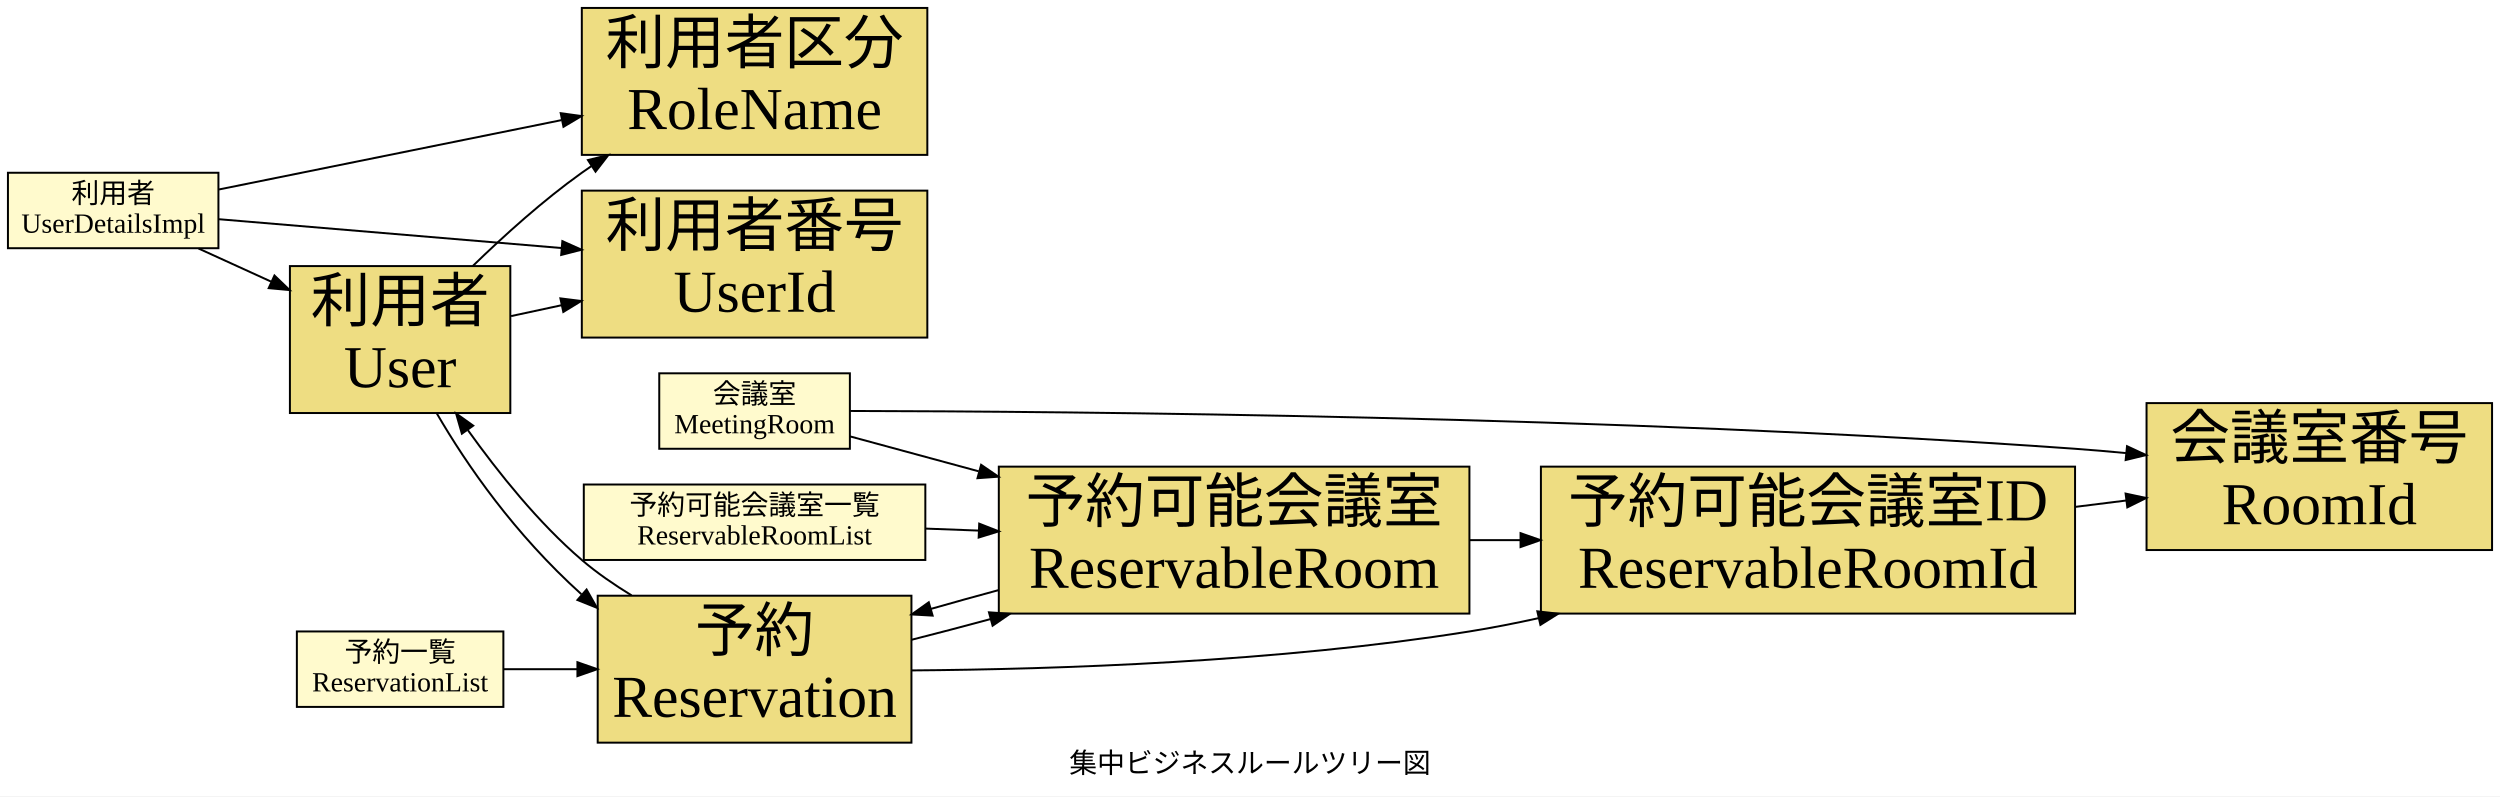
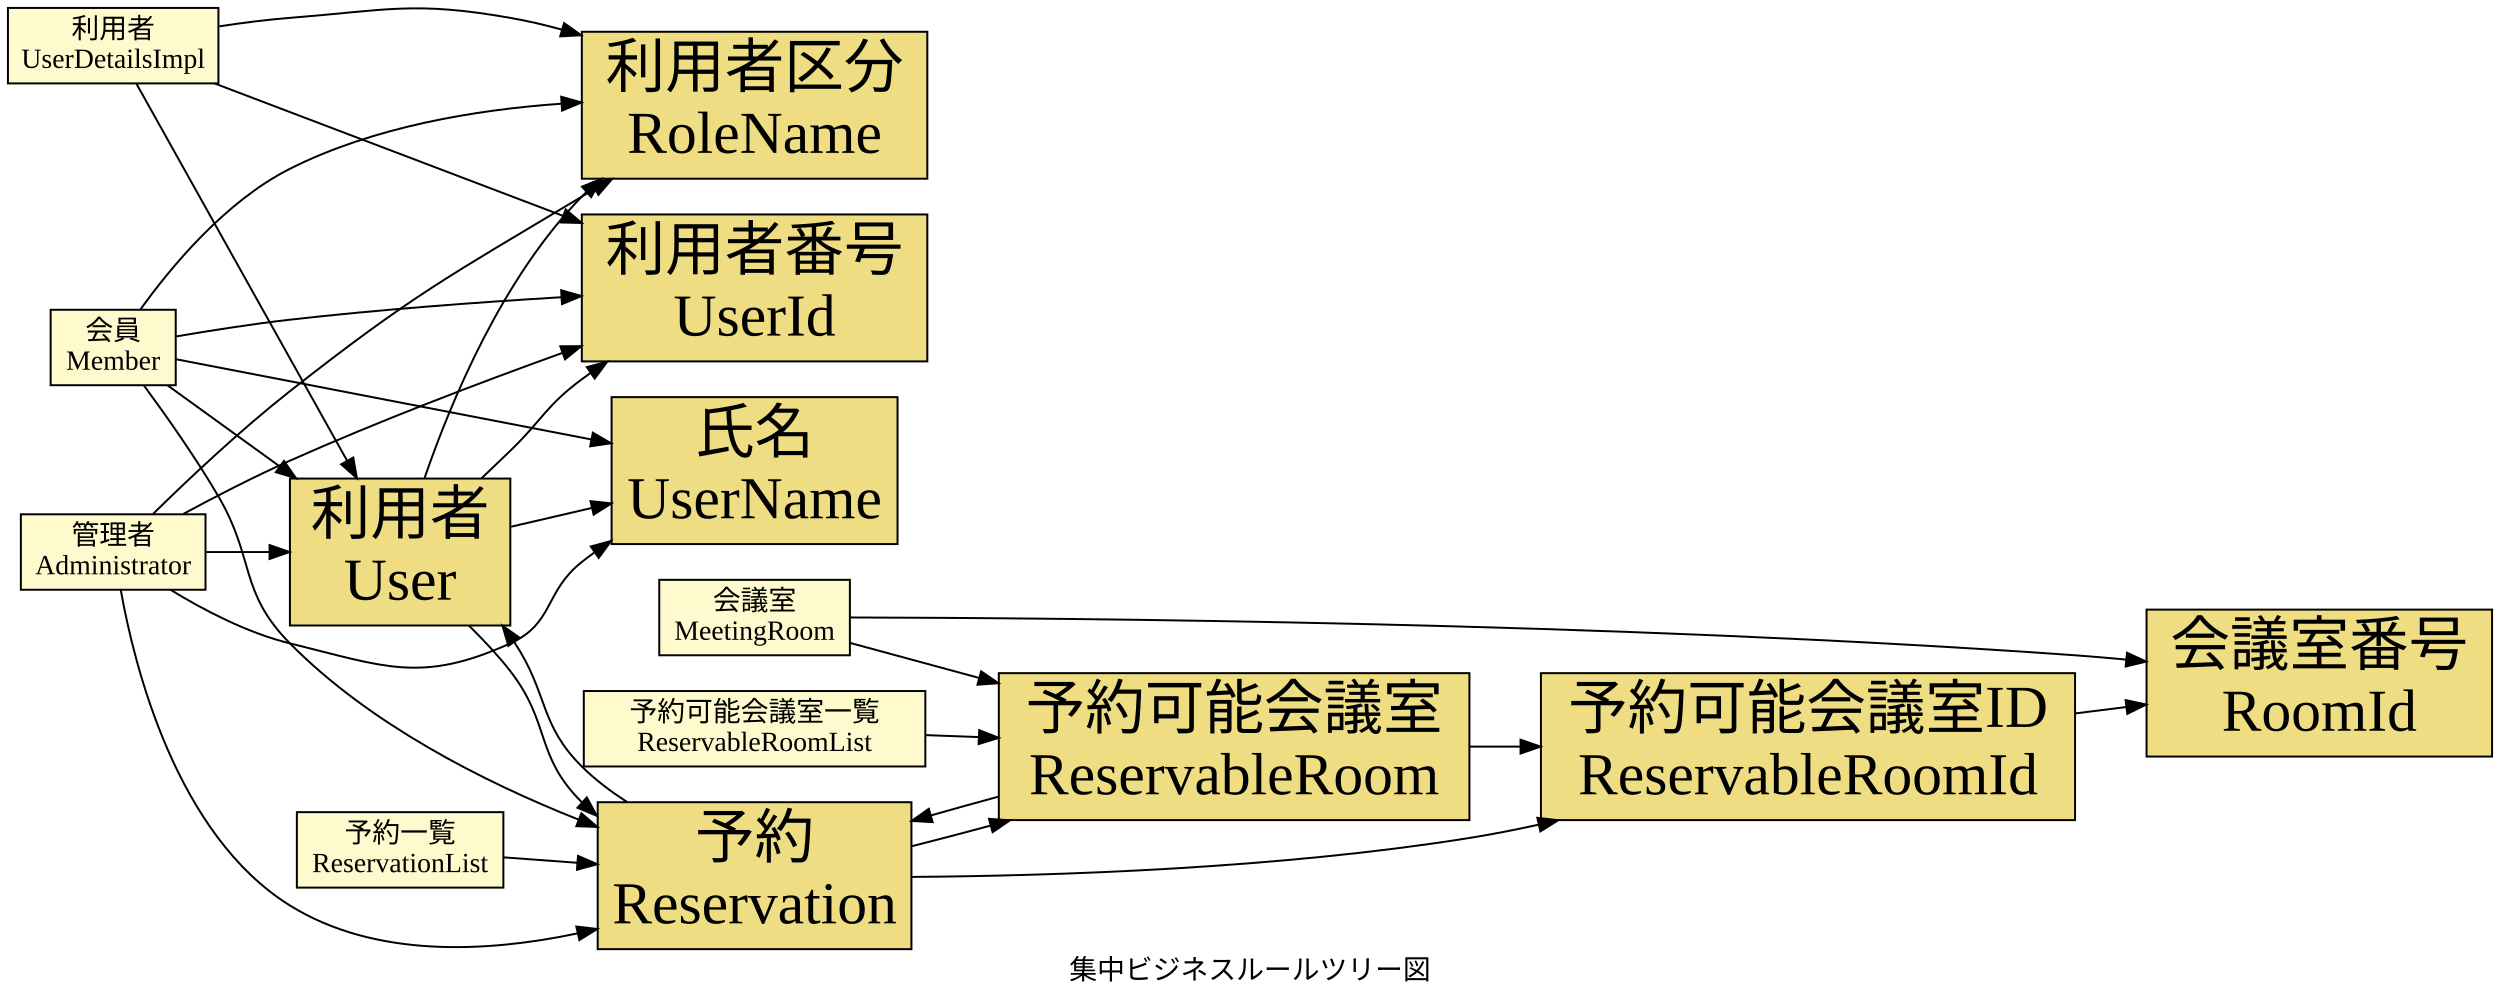
- <svg xmlns="http://www.w3.org/2000/svg" width="1259pt" height="401pt" viewBox="0.00 0.00 1259.00 401.00">
-   <g id="graph0" class="graph" transform="scale(1 1) rotate(0) translate(4 397)">
-     <polygon fill="white" stroke="transparent" points="-4,4 -4,-397 1255,-397 1255,4 -4,4" />
+ <svg xmlns="http://www.w3.org/2000/svg" width="1259pt" height="505pt" viewBox="0.00 0.00 1259.00 505.00">
+   <g id="graph0" class="graph" transform="scale(1 1) rotate(0) translate(4 501)">
+     <polygon fill="white" stroke="transparent" points="-4,4 -4,-501 1255,-501 1255,4 -4,4" />
    <text text-anchor="middle" x="625.5" y="-7.8" font-family="Times New Roman,serif" font-size="14.00">
            集中ビジネスルールツリー図
        </text>
    <g id="node1" class="node">
+       <polygon fill="lemonchiffon" stroke="black" points="99.5,-242 6.5,-242 6.5,-204 99.5,-204 99.5,-242" />
+       <text text-anchor="middle" x="53" y="-226.8" font-family="Times New Roman,serif" font-size="14.00">管理者
+             </text>
+       <text text-anchor="middle" x="53" y="-211.8" font-family="Times New Roman,serif" font-size="14.00">
+                 Administrator
+             </text>
+     </g>
+     <g id="node3" class="node">
+       <polygon fill="#eedd82" stroke="black" points="463,-485 289,-485 289,-411 463,-411 463,-485" />
+       <text text-anchor="middle" x="376" y="-457" font-family="Times New Roman,serif" font-size="30.00">利用者区分
+             </text>
+       <text text-anchor="middle" x="376" y="-424" font-family="Times New Roman,serif" font-size="30.00">RoleName
+             </text>
+     </g>
+     <g id="edge20" class="edge">
+       <path fill="none" stroke="black" d="M73.14,-242.25C90.47,-259.27 117.02,-284.37 142,-304 203.74,-352.51 221.64,-361.66 289,-402 291.16,-403.29 293.36,-404.59 295.59,-405.89" />
+       <polygon fill="black" stroke="black" points="293.88,-408.94 304.29,-410.89 297.36,-402.88 293.88,-408.94" />
+     </g>
+     <g id="node4" class="node">
+       <polygon fill="#eedd82" stroke="black" points="253,-260 142,-260 142,-186 253,-186 253,-260" />
+       <text text-anchor="middle" x="197.5" y="-232" font-family="Times New Roman,serif" font-size="30.00">利用者
+             </text>
+       <text text-anchor="middle" x="197.5" y="-199" font-family="Times New Roman,serif" font-size="30.00">User
+             </text>
+     </g>
+     <g id="edge1" class="edge">
+       <path fill="none" stroke="black" d="M99.87,-223C109.98,-223 120.88,-223 131.58,-223" />
+       <polygon fill="black" stroke="black" points="131.76,-226.5 141.76,-223 131.76,-219.5 131.76,-226.5" />
+     </g>
+     <g id="node6" class="node">
      <polygon fill="#eedd82" stroke="black" points="463,-393 289,-393 289,-319 463,-319 463,-393" />
-       <text text-anchor="middle" x="376" y="-365" font-family="Times New Roman,serif" font-size="30.00">利用者区分
-             </text>
-       <text text-anchor="middle" x="376" y="-332" font-family="Times New Roman,serif" font-size="30.00">RoleName
-             </text>
-     </g>
-     <g id="node2" class="node">
-       <polygon fill="#eedd82" stroke="black" points="253,-263 142,-263 142,-189 253,-189 253,-263" />
-       <text text-anchor="middle" x="197.5" y="-235" font-family="Times New Roman,serif" font-size="30.00">利用者
-             </text>
-       <text text-anchor="middle" x="197.5" y="-202" font-family="Times New Roman,serif" font-size="30.00">User
-             </text>
-     </g>
-     <g id="edge4" class="edge">
-       <path fill="none" stroke="black" d="M234.07,-263.02C250.04,-278.55 269.63,-296.18 289,-310 290.6,-311.14 292.24,-312.28 293.9,-313.4" />
-       <polygon fill="black" stroke="black" points="292.09,-316.4 302.38,-318.92 295.91,-310.54 292.09,-316.4" />
-     </g>
-     <g id="node4" class="node">
-       <polygon fill="#eedd82" stroke="black" points="463,-301 289,-301 289,-227 463,-227 463,-301" />
-       <text text-anchor="middle" x="376" y="-273" font-family="Times New Roman,serif" font-size="30.00">利用者番号
-             </text>
-       <text text-anchor="middle" x="376" y="-240" font-family="Times New Roman,serif" font-size="30.00">UserId
-             </text>
-     </g>
-     <g id="edge8" class="edge">
-       <path fill="none" stroke="black" d="M253.38,-237.82C261.54,-239.57 270.15,-241.43 278.86,-243.3" />
-       <polygon fill="black" stroke="black" points="278.21,-246.74 288.72,-245.42 279.68,-239.9 278.21,-246.74" />
-     </g>
-     <g id="node5" class="node">
+       <text text-anchor="middle" x="376" y="-365" font-family="Times New Roman,serif" font-size="30.00">利用者番号
+             </text>
+       <text text-anchor="middle" x="376" y="-332" font-family="Times New Roman,serif" font-size="30.00">UserId
+             </text>
+     </g>
+     <g id="edge24" class="edge">
+       <path fill="none" stroke="black" d="M88.2,-242.14C104.3,-250.82 123.89,-260.92 142,-269 186.36,-288.78 236.73,-307.98 279.25,-323.29" />
+       <polygon fill="black" stroke="black" points="278.17,-326.61 288.76,-326.69 280.53,-320.02 278.17,-326.61" />
+     </g>
+     <g id="node7" class="node">
+       <polygon fill="#eedd82" stroke="black" points="448,-301 304,-301 304,-227 448,-227 448,-301" />
+       <text text-anchor="middle" x="376" y="-273" font-family="Times New Roman,serif" font-size="30.00">氏名</text>
+       <text text-anchor="middle" x="376" y="-240" font-family="Times New Roman,serif" font-size="30.00">UserName
+             </text>
+     </g>
+     <g id="edge10" class="edge">
+       <path fill="none" stroke="black" d="M81.93,-203.95C98.57,-193.76 120.57,-182.26 142,-177 189.91,-165.23 208.06,-156.65 253,-177 275.09,-187 270,-202.93 289,-218 291.03,-219.61 293.13,-221.19 295.27,-222.75" />
+       <polygon fill="black" stroke="black" points="293.54,-225.8 303.76,-228.58 297.5,-220.03 293.54,-225.8" />
+     </g>
+     <g id="node8" class="node">
      <polygon fill="#eedd82" stroke="black" points="455,-97 297,-97 297,-23 455,-23 455,-97" />
      <text text-anchor="middle" x="376" y="-69" font-family="Times New Roman,serif" font-size="30.00">予約</text>
      <text text-anchor="middle" x="376" y="-36" font-family="Times New Roman,serif" font-size="30.00">
                Reservation
            </text>
    </g>
-     <g id="edge1" class="edge">
-       <path fill="none" stroke="black" d="M215.93,-188.88C231.12,-162.73 255.01,-128.23 288.8,-97.74" />
-       <polygon fill="black" stroke="black" points="291.4,-100.12 296.64,-90.9 286.8,-94.84 291.4,-100.12" />
-     </g>
-     <g id="node3" class="node">
-       <polygon fill="lemonchiffon" stroke="black" points="106,-310 0,-310 0,-272 106,-272 106,-310" />
-       <text text-anchor="middle" x="53" y="-294.8" font-family="Times New Roman,serif" font-size="14.00">利用者
-             </text>
-       <text text-anchor="middle" x="53" y="-279.8" font-family="Times New Roman,serif" font-size="14.00">
+     <g id="edge5" class="edge">
+       <path fill="none" stroke="black" d="M56.83,-203.83C63.62,-165.62 84.75,-80.56 142,-45 184.59,-18.55 240.4,-21.16 286.73,-30.92" />
+       <polygon fill="black" stroke="black" points="286.24,-34.4 296.77,-33.17 287.78,-27.57 286.24,-34.4" />
+     </g>
+     <g id="node2" class="node">
+       <polygon fill="lemonchiffon" stroke="black" points="84.5,-345 21.5,-345 21.5,-307 84.5,-307 84.5,-345" />
+       <text text-anchor="middle" x="53" y="-329.8" font-family="Times New Roman,serif" font-size="14.00">会員</text>
+       <text text-anchor="middle" x="53" y="-314.8" font-family="Times New Roman,serif" font-size="14.00">Member
+             </text>
+     </g>
+     <g id="edge21" class="edge">
+       <path fill="none" stroke="black" d="M66.69,-345.12C81.89,-366.29 109.41,-399.58 142,-416 183.87,-437.09 235.04,-445.7 278.76,-448.78" />
+       <polygon fill="black" stroke="black" points="278.63,-452.28 288.83,-449.4 279.07,-445.29 278.63,-452.28" />
+     </g>
+     <g id="edge2" class="edge">
+       <path fill="none" stroke="black" d="M80.47,-306.87C96.32,-295.41 117.13,-280.37 136.75,-266.19" />
+       <polygon fill="black" stroke="black" points="139.01,-268.87 145.07,-260.17 134.91,-263.2 139.01,-268.87" />
+     </g>
+     <g id="edge25" class="edge">
+       <path fill="none" stroke="black" d="M84.86,-331.6C101.7,-334.48 122.94,-337.83 142,-340 186.76,-345.09 236.54,-348.77 278.57,-351.31" />
+       <polygon fill="black" stroke="black" points="278.61,-354.82 288.8,-351.92 279.02,-347.83 278.61,-354.82" />
+     </g>
+     <g id="edge11" class="edge">
+       <path fill="none" stroke="black" d="M84.78,-320.06C132.49,-310.84 225.88,-292.8 293.87,-279.67" />
+       <polygon fill="black" stroke="black" points="294.56,-283.1 303.71,-277.77 293.23,-276.23 294.56,-283.1" />
+     </g>
+     <g id="edge6" class="edge">
+       <path fill="none" stroke="black" d="M68.53,-306.8C79.46,-291.96 94.48,-270.69 106,-251 124.47,-219.43 116.3,-203.02 142,-177 182.25,-136.24 239.65,-107.18 287.41,-88.22" />
+       <polygon fill="black" stroke="black" points="288.77,-91.45 296.82,-84.56 286.24,-84.92 288.77,-91.45" />
+     </g>
+     <g id="edge22" class="edge">
+       <path fill="none" stroke="black" d="M209.82,-260.27C223.33,-299.56 249.21,-361.28 289,-402 289.77,-402.79 290.55,-403.56 291.36,-404.33" />
+       <polygon fill="black" stroke="black" points="289.1,-407.01 298.93,-410.95 293.71,-401.74 289.1,-407.01" />
+     </g>
+     <g id="edge26" class="edge">
+       <path fill="none" stroke="black" d="M238.53,-260.17C243.43,-264.8 248.34,-269.5 253,-274 269.26,-289.73 270.83,-296.52 289,-310 290.4,-311.04 291.83,-312.07 293.28,-313.09" />
+       <polygon fill="black" stroke="black" points="291.55,-316.15 301.8,-318.82 295.46,-310.34 291.55,-316.15" />
+     </g>
+     <g id="edge12" class="edge">
+       <path fill="none" stroke="black" d="M253.38,-235.75C266.24,-238.74 280.22,-241.98 293.96,-245.18" />
+       <polygon fill="black" stroke="black" points="293.37,-248.63 303.91,-247.49 294.96,-241.81 293.37,-248.63" />
+     </g>
+     <g id="edge7" class="edge">
+       <path fill="none" stroke="black" d="M232.21,-185.88C239.53,-178.65 246.89,-170.89 253,-163 273.46,-136.58 265.28,-120.53 289,-97 289.15,-96.85 289.3,-96.7 289.45,-96.55" />
+       <polygon fill="black" stroke="black" points="291.51,-99.41 296.62,-90.13 286.84,-94.2 291.51,-99.41" />
+     </g>
+     <g id="node5" class="node">
+       <polygon fill="lemonchiffon" stroke="black" points="106,-497 0,-497 0,-459 106,-459 106,-497" />
+       <text text-anchor="middle" x="53" y="-481.8" font-family="Times New Roman,serif" font-size="14.00">利用者
+             </text>
+       <text text-anchor="middle" x="53" y="-466.8" font-family="Times New Roman,serif" font-size="14.00">
                UserDetailsImpl
            </text>
    </g>
-     <g id="edge5" class="edge">
-       <path fill="none" stroke="black" d="M106.29,-301.59C152.88,-311.02 222.24,-325.07 278.82,-336.52" />
-       <polygon fill="black" stroke="black" points="278.37,-340 288.87,-338.56 279.76,-333.14 278.37,-340" />
-     </g>
-     <g id="edge6" class="edge">
-       <path fill="none" stroke="black" d="M95.98,-271.85C107.43,-266.63 120.1,-260.85 132.48,-255.2" />
-       <polygon fill="black" stroke="black" points="134.21,-258.26 141.86,-250.92 131.31,-251.89 134.21,-258.26" />
-     </g>
-     <g id="edge9" class="edge">
-       <path fill="none" stroke="black" d="M106.29,-286.6C152.88,-282.68 222.24,-276.85 278.82,-272.09" />
-       <polygon fill="black" stroke="black" points="279.2,-275.57 288.87,-271.24 278.61,-268.6 279.2,-275.57" />
-     </g>
-     <g id="edge7" class="edge">
-       <path fill="none" stroke="black" d="M314.08,-97.15C305.25,-102.56 296.59,-108.5 289,-115 267.04,-133.8 247.13,-158.8 231.62,-180.39" />
-       <polygon fill="black" stroke="black" points="228.6,-178.6 225.68,-188.78 234.31,-182.64 228.6,-178.6" />
-     </g>
-     <g id="node8" class="node">
+     <g id="edge23" class="edge">
+       <path fill="none" stroke="black" d="M106.42,-487.73C118.09,-489.51 130.43,-491.09 142,-492 191.18,-495.89 204.4,-500.5 253,-492 261.54,-490.51 270.27,-488.47 278.94,-486.08" />
+       <polygon fill="black" stroke="black" points="280.07,-489.4 288.7,-483.25 278.12,-482.68 280.07,-489.4" />
+     </g>
+     <g id="edge3" class="edge">
+       <path fill="none" stroke="black" d="M64.71,-458.83C87.07,-418.81 139.27,-325.41 170.85,-268.9" />
+       <polygon fill="black" stroke="black" points="173.91,-270.59 175.74,-260.16 167.8,-267.18 173.91,-270.59" />
+     </g>
+     <g id="edge27" class="edge">
+       <path fill="none" stroke="black" d="M104.16,-458.94C150.93,-441.16 221.92,-414.18 279.49,-392.3" />
+       <polygon fill="black" stroke="black" points="280.87,-395.52 288.98,-388.69 278.39,-388.97 280.87,-395.52" />
+     </g>
+     <g id="edge4" class="edge">
+       <path fill="none" stroke="black" d="M311.87,-97.04C303.63,-102.37 295.73,-108.32 289,-115 267.5,-136.32 272.2,-151.51 255.1,-177.47" />
+       <polygon fill="black" stroke="black" points="252.04,-175.73 249.04,-185.89 257.72,-179.82 252.04,-175.73" />
+     </g>
+     <g id="node11" class="node">
      <polygon fill="#eedd82" stroke="black" points="736,-162 499,-162 499,-88 736,-88 736,-162" />
      <text text-anchor="middle" x="617.5" y="-134" font-family="Times New Roman,serif" font-size="30.00">
                予約可能会議室
            </text>
      <text text-anchor="middle" x="617.5" y="-101" font-family="Times New Roman,serif" font-size="30.00">
                ReservableRoom
            </text>
    </g>
-     <g id="edge12" class="edge">
+     <g id="edge13" class="edge">
      <path fill="none" stroke="black" d="M455.09,-74.82C467.83,-78.04 481.29,-81.57 494.79,-85.22" />
      <polygon fill="black" stroke="black" points="494.04,-88.64 504.61,-87.9 495.88,-81.89 494.04,-88.64" />
    </g>
-     <g id="node9" class="node">
+     <g id="node12" class="node">
      <polygon fill="#eedd82" stroke="black" points="1041,-162 772,-162 772,-88 1041,-88 1041,-162" />
      <text text-anchor="middle" x="906.5" y="-134" font-family="Times New Roman,serif" font-size="30.00">
                予約可能会議室ID
            </text>
      <text text-anchor="middle" x="906.5" y="-101" font-family="Times New Roman,serif" font-size="30.00">
                ReservableRoomId
            </text>
    </g>
-     <g id="edge15" class="edge">
+     <g id="edge18" class="edge">
      <path fill="none" stroke="black" d="M455.24,-59.38C528.3,-59.93 640.17,-63.64 736,-79 747.41,-80.83 759.15,-83.12 770.88,-85.71" />
      <polygon fill="black" stroke="black" points="770.2,-89.14 780.73,-87.94 771.75,-82.31 770.2,-89.14" />
    </g>
-     <g id="node6" class="node">
-       <polygon fill="lemonchiffon" stroke="black" points="249.5,-79 145.5,-79 145.5,-41 249.5,-41 249.5,-79" />
-       <text text-anchor="middle" x="197.5" y="-63.8" font-family="Times New Roman,serif" font-size="14.00">予約一覧
-             </text>
-       <text text-anchor="middle" x="197.5" y="-48.8" font-family="Times New Roman,serif" font-size="14.00">
+     <g id="node9" class="node">
+       <polygon fill="lemonchiffon" stroke="black" points="249.5,-92 145.5,-92 145.5,-54 249.5,-54 249.5,-92" />
+       <text text-anchor="middle" x="197.5" y="-76.8" font-family="Times New Roman,serif" font-size="14.00">予約一覧
+             </text>
+       <text text-anchor="middle" x="197.5" y="-61.8" font-family="Times New Roman,serif" font-size="14.00">
                ReservationList
            </text>
    </g>
-     <g id="edge2" class="edge">
-       <path fill="none" stroke="black" d="M249.55,-60C261.2,-60 273.91,-60 286.62,-60" />
-       <polygon fill="black" stroke="black" points="286.79,-63.5 296.79,-60 286.79,-56.5 286.79,-63.5" />
-     </g>
-     <g id="node7" class="node">
+     <g id="edge8" class="edge">
+       <path fill="none" stroke="black" d="M249.55,-69.24C261.2,-68.38 273.91,-67.45 286.62,-66.51" />
+       <polygon fill="black" stroke="black" points="287.08,-69.99 296.79,-65.76 286.56,-63 287.08,-69.99" />
+     </g>
+     <g id="node10" class="node">
      <polygon fill="lemonchiffon" stroke="black" points="424,-209 328,-209 328,-171 424,-171 424,-209" />
      <text text-anchor="middle" x="376" y="-193.8" font-family="Times New Roman,serif" font-size="14.00">会議室
            </text>
      <text text-anchor="middle" x="376" y="-178.8" font-family="Times New Roman,serif" font-size="14.00">
                MeetingRoom
            </text>
    </g>
-     <g id="edge13" class="edge">
+     <g id="edge14" class="edge">
      <path fill="none" stroke="black" d="M424.03,-177.24C442.92,-172.11 465.7,-165.93 488.88,-159.64" />
      <polygon fill="black" stroke="black" points="490.09,-162.93 498.83,-156.94 488.26,-156.18 490.09,-162.93" />
    </g>
-     <g id="node11" class="node">
+     <g id="node14" class="node">
      <polygon fill="#eedd82" stroke="black" points="1251,-194 1077,-194 1077,-120 1251,-120 1251,-194" />
      <text text-anchor="middle" x="1164" y="-166" font-family="Times New Roman,serif" font-size="30.00">会議室番号
            </text>
      <text text-anchor="middle" x="1164" y="-133" font-family="Times New Roman,serif" font-size="30.00">RoomId
            </text>
    </g>
-     <g id="edge10" class="edge">
+     <g id="edge16" class="edge">
      <path fill="none" stroke="black" d="M424.17,-190.04C533,-189.82 810.08,-187.52 1041,-171 1049.33,-170.4 1057.97,-169.66 1066.62,-168.83" />
      <polygon fill="black" stroke="black" points="1067.17,-172.3 1076.77,-167.83 1066.48,-165.33 1067.17,-172.3" />
    </g>
-     <g id="edge3" class="edge">
+     <g id="edge9" class="edge">
      <path fill="none" stroke="black" d="M498.97,-99.85C487.46,-96.74 475.92,-93.53 464.77,-90.35" />
      <polygon fill="black" stroke="black" points="465.67,-86.97 455.09,-87.57 463.73,-93.7 465.67,-86.97" />
    </g>
-     <g id="edge16" class="edge">
+     <g id="edge19" class="edge">
      <path fill="none" stroke="black" d="M736.06,-125C744.52,-125 753.1,-125 761.68,-125" />
      <polygon fill="black" stroke="black" points="761.75,-128.5 771.75,-125 761.75,-121.5 761.75,-128.5" />
    </g>
-     <g id="edge11" class="edge">
+     <g id="edge17" class="edge">
      <path fill="none" stroke="black" d="M1041.24,-141.75C1049.82,-142.82 1058.37,-143.9 1066.72,-144.94" />
      <polygon fill="black" stroke="black" points="1066.45,-148.44 1076.81,-146.21 1067.32,-141.49 1066.45,-148.44" />
    </g>
-     <g id="node10" class="node">
+     <g id="node13" class="node">
      <polygon fill="lemonchiffon" stroke="black" points="462,-153 290,-153 290,-115 462,-115 462,-153" />
      <text text-anchor="middle" x="376" y="-137.8" font-family="Times New Roman,serif" font-size="14.00">
                予約可能会議室一覧
            </text>
      <text text-anchor="middle" x="376" y="-122.8" font-family="Times New Roman,serif" font-size="14.00">
                ReservableRoomList
            </text>
    </g>
-     <g id="edge14" class="edge">
+     <g id="edge15" class="edge">
      <path fill="none" stroke="black" d="M462.11,-130.8C470.81,-130.47 479.77,-130.14 488.79,-129.8" />
      <polygon fill="black" stroke="black" points="489.13,-133.29 498.99,-129.42 488.86,-126.29 489.13,-133.29" />
    </g>
  </g>
</svg>
